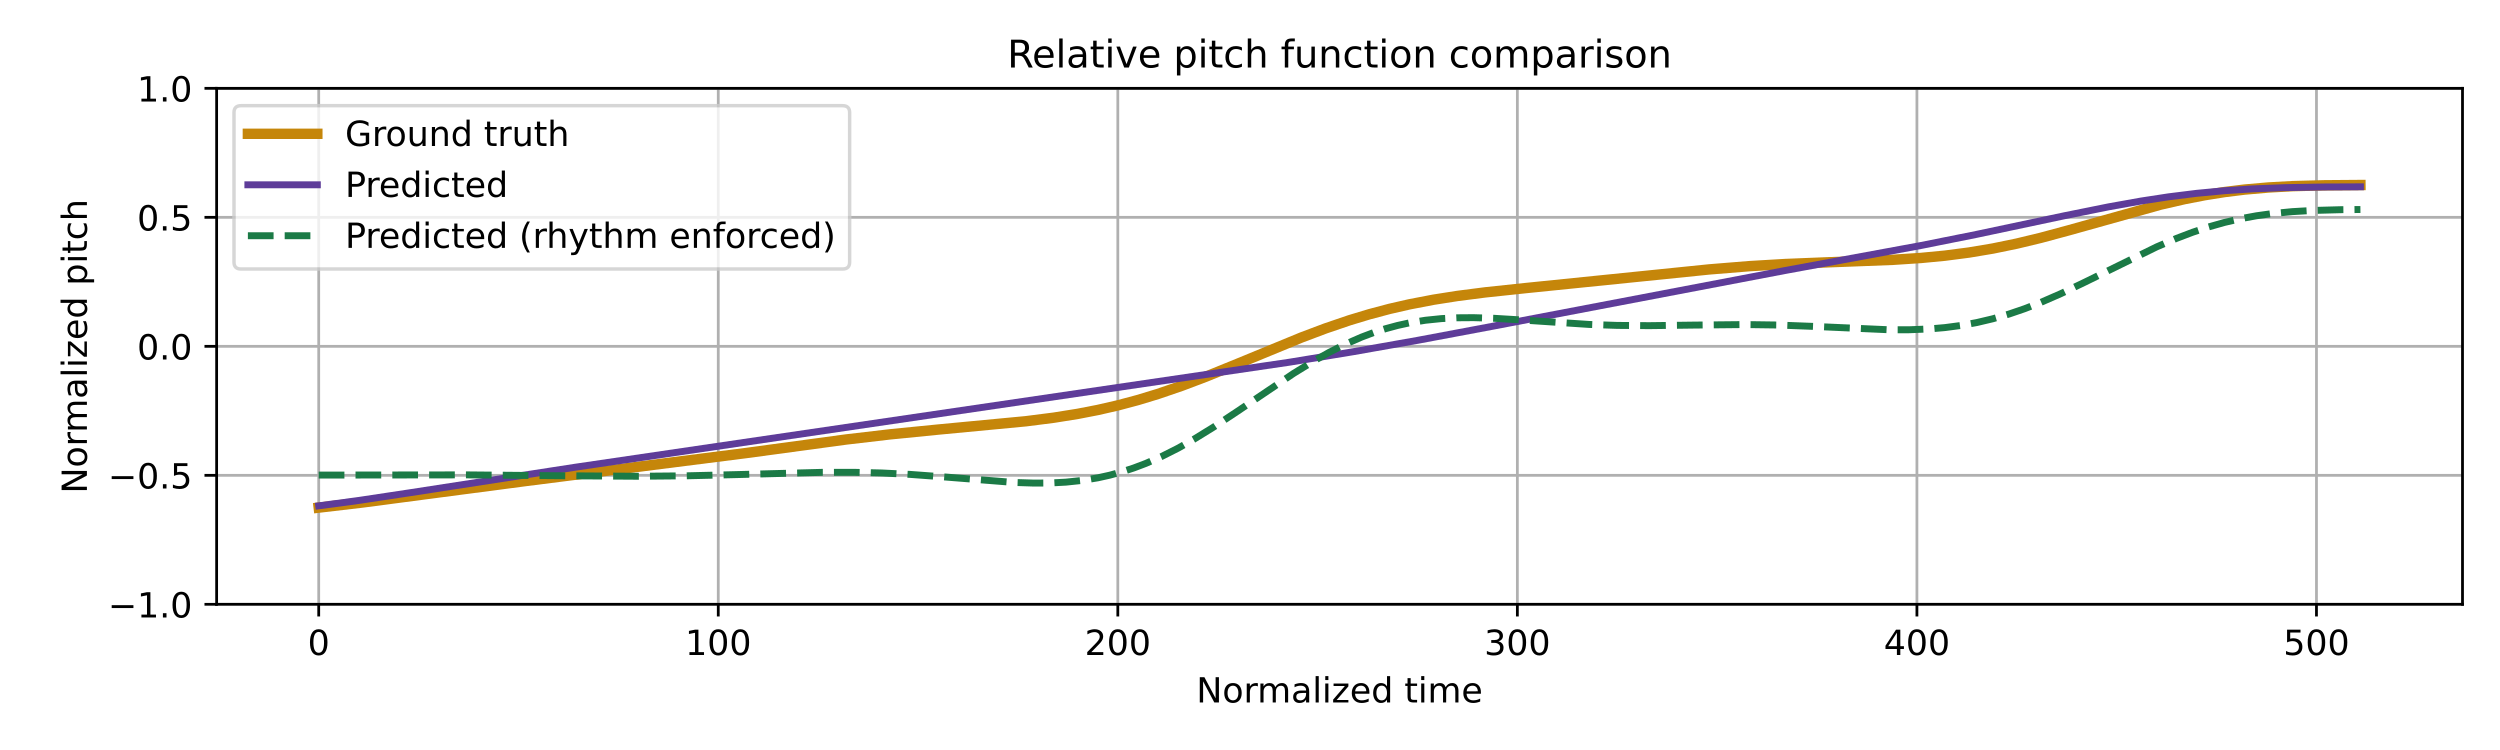
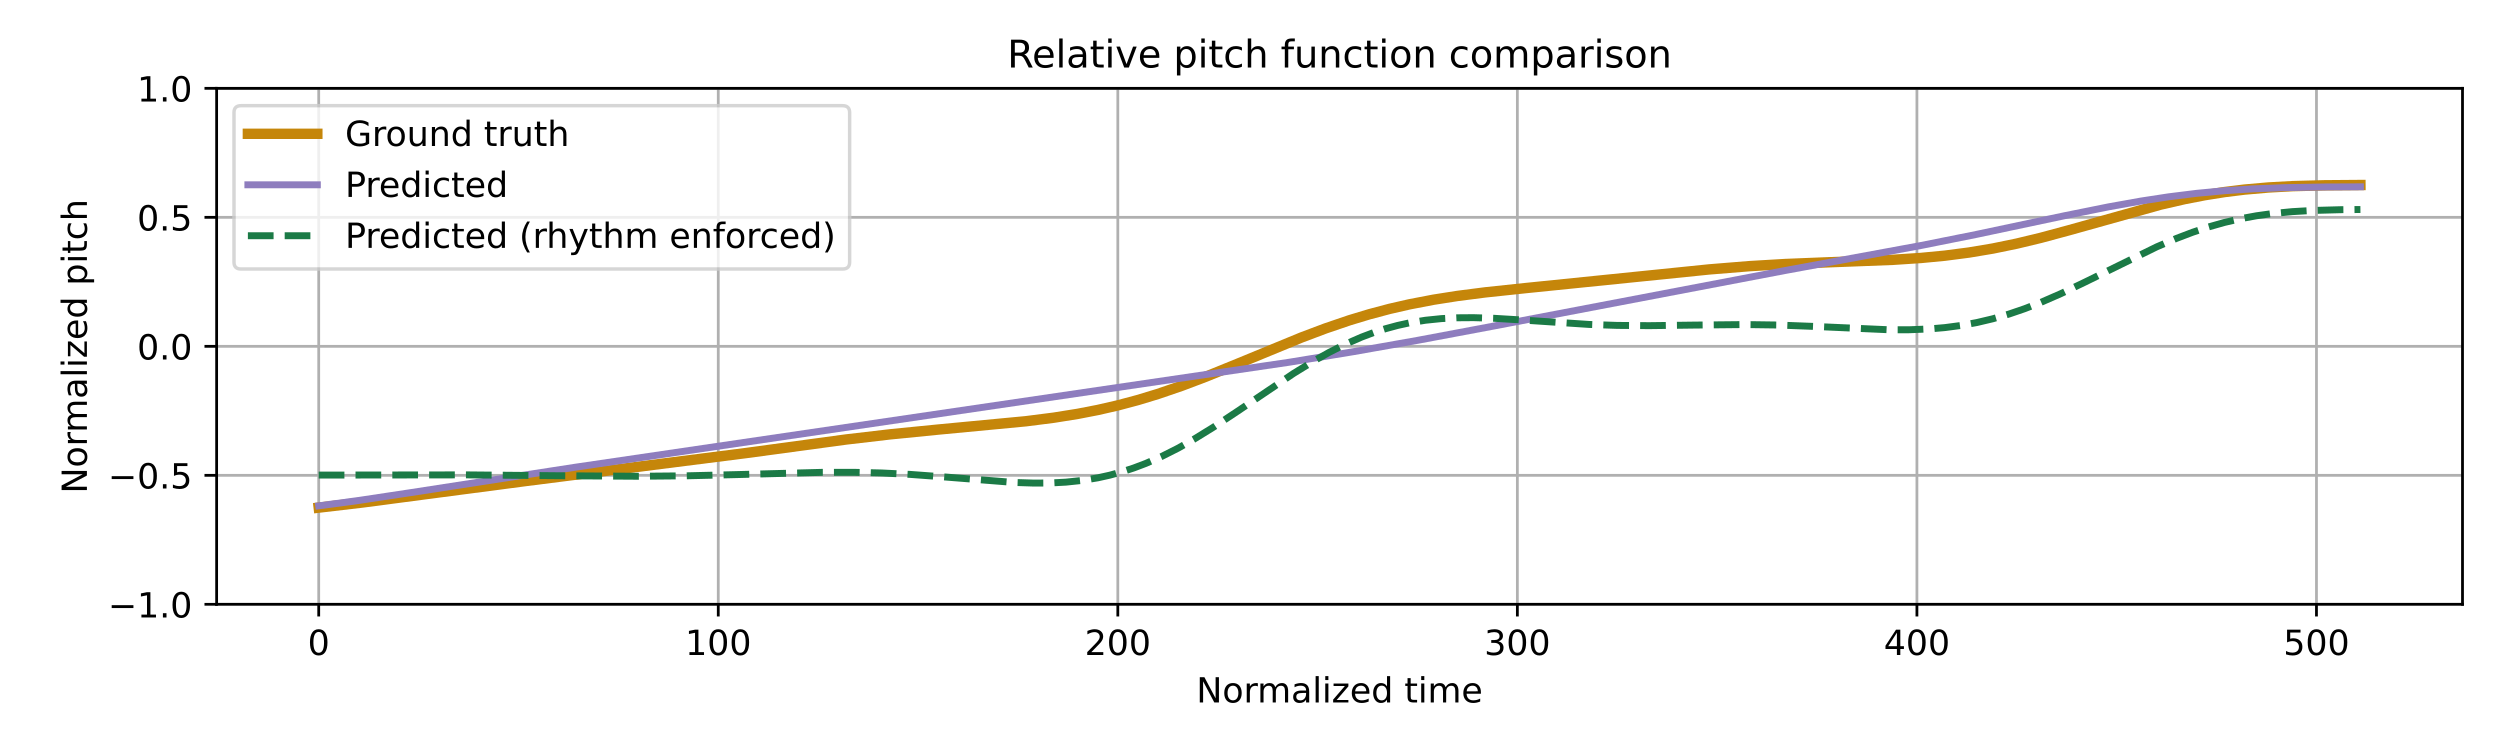
<svg xmlns="http://www.w3.org/2000/svg" xmlns:xlink="http://www.w3.org/1999/xlink" width="720pt" height="216pt" viewBox="0 0 720 216" version="1.1">
  <defs>
    <style type="text/css">*{stroke-linejoin: round; stroke-linecap: butt}</style>
  </defs>
  <g id="figure_1">
    <g id="patch_1">
      <path d="M 0 216  L 720 216  L 720 0  L 0 0  z " style="fill: #ffffff" />
    </g>
    <g id="axes_1">
      <g id="patch_2">
        <path d="M 62.39 174.04  L 709.2 174.04  L 709.2 25.44  L 62.39 25.44  z " style="fill: #ffffff" />
      </g>
      <g id="matplotlib.axis_1">
        <g id="xtick_1">
          <g id="line2d_1">
-             <path d="M 91.79 174.04  L 91.79 25.44  " clip-path="url(#p15e5a3253c)" style="fill: none; stroke: #b0b0b0; stroke-width: 0.8; stroke-linecap: square" />
+             <path d="M 91.79 174.04  L 91.79 25.44  " clip-path="url(#pf87c2f50b3)" style="fill: none; stroke: #b0b0b0; stroke-width: 0.8; stroke-linecap: square" />
          </g>
          <g id="line2d_2">
            <defs>
-               <path id="m421de456e6" d="M 0 0  L 0 3.5  " style="stroke: #000000; stroke-width: 0.8" />
-             </defs>
-             <g>
-               <use xlink:href="#m421de456e6" x="91.79" y="174.04" style="stroke: #000000; stroke-width: 0.8" />
+               <path id="m56c2475fa6" d="M 0 0  L 0 3.5  " style="stroke: #000000; stroke-width: 0.8" />
+             </defs>
+             <g>
+               <use xlink:href="#m56c2475fa6" x="91.79" y="174.04" style="stroke: #000000; stroke-width: 0.8" />
            </g>
          </g>
          <g id="text_1">
            <g transform="translate(88.60921 188.6384) scale(0.1 -0.1)">
              <defs>
                <path id="DejaVuSans-30" d="M 2034 4250  Q 1547 4250 1301 3770  Q 1056 3291 1056 2328  Q 1056 1369 1301 889  Q 1547 409 2034 409  Q 2525 409 2770 889  Q 3016 1369 3016 2328  Q 3016 3291 2770 3770  Q 2525 4250 2034 4250  z M 2034 4750  Q 2819 4750 3233 4129  Q 3647 3509 3647 2328  Q 3647 1150 3233 529  Q 2819 -91 2034 -91  Q 1250 -91 836 529  Q 422 1150 422 2328  Q 422 3509 836 4129  Q 1250 4750 2034 4750  z " transform="scale(0.015625)" />
              </defs>
              <use xlink:href="#DejaVuSans-30" />
            </g>
          </g>
        </g>
        <g id="xtick_2">
          <g id="line2d_3">
-             <path d="M 206.861 174.04  L 206.861 25.44  " clip-path="url(#p15e5a3253c)" style="fill: none; stroke: #b0b0b0; stroke-width: 0.8; stroke-linecap: square" />
+             <path d="M 206.861 174.04  L 206.861 25.44  " clip-path="url(#pf87c2f50b3)" style="fill: none; stroke: #b0b0b0; stroke-width: 0.8; stroke-linecap: square" />
          </g>
          <g id="line2d_4">
            <g>
-               <use xlink:href="#m421de456e6" x="206.861" y="174.04" style="stroke: #000000; stroke-width: 0.8" />
+               <use xlink:href="#m56c2475fa6" x="206.861" y="174.04" style="stroke: #000000; stroke-width: 0.8" />
            </g>
          </g>
          <g id="text_2">
            <g transform="translate(197.317 188.6384) scale(0.1 -0.1)">
              <defs>
                <path id="DejaVuSans-31" d="M 794 531  L 1825 531  L 1825 4091  L 703 3866  L 703 4441  L 1819 4666  L 2450 4666  L 2450 531  L 3481 531  L 3481 0  L 794 0  L 794 531  z " transform="scale(0.015625)" />
              </defs>
              <use xlink:href="#DejaVuSans-31" />
              <use xlink:href="#DejaVuSans-30" transform="translate(63.62305 0)" />
              <use xlink:href="#DejaVuSans-30" transform="translate(127.2461 0)" />
            </g>
          </g>
        </g>
        <g id="xtick_3">
          <g id="line2d_5">
-             <path d="M 321.931 174.04  L 321.931 25.44  " clip-path="url(#p15e5a3253c)" style="fill: none; stroke: #b0b0b0; stroke-width: 0.8; stroke-linecap: square" />
+             <path d="M 321.931 174.04  L 321.931 25.44  " clip-path="url(#pf87c2f50b3)" style="fill: none; stroke: #b0b0b0; stroke-width: 0.8; stroke-linecap: square" />
          </g>
          <g id="line2d_6">
            <g>
-               <use xlink:href="#m421de456e6" x="321.931" y="174.04" style="stroke: #000000; stroke-width: 0.8" />
+               <use xlink:href="#m56c2475fa6" x="321.931" y="174.04" style="stroke: #000000; stroke-width: 0.8" />
            </g>
          </g>
          <g id="text_3">
            <g transform="translate(312.3872 188.6384) scale(0.1 -0.1)">
              <defs>
                <path id="DejaVuSans-32" d="M 1228 531  L 3431 531  L 3431 0  L 469 0  L 469 531  Q 828 903 1448 1529  Q 2069 2156 2228 2338  Q 2531 2678 2651 2914  Q 2772 3150 2772 3378  Q 2772 3750 2511 3984  Q 2250 4219 1831 4219  Q 1534 4219 1204 4116  Q 875 4013 500 3803  L 500 4441  Q 881 4594 1212 4672  Q 1544 4750 1819 4750  Q 2544 4750 2975 4387  Q 3406 4025 3406 3419  Q 3406 3131 3298 2873  Q 3191 2616 2906 2266  Q 2828 2175 2409 1742  Q 1991 1309 1228 531  z " transform="scale(0.015625)" />
              </defs>
              <use xlink:href="#DejaVuSans-32" />
              <use xlink:href="#DejaVuSans-30" transform="translate(63.62305 0)" />
              <use xlink:href="#DejaVuSans-30" transform="translate(127.2461 0)" />
            </g>
          </g>
        </g>
        <g id="xtick_4">
          <g id="line2d_7">
-             <path d="M 437.001 174.04  L 437.001 25.44  " clip-path="url(#p15e5a3253c)" style="fill: none; stroke: #b0b0b0; stroke-width: 0.8; stroke-linecap: square" />
+             <path d="M 437.001 174.04  L 437.001 25.44  " clip-path="url(#pf87c2f50b3)" style="fill: none; stroke: #b0b0b0; stroke-width: 0.8; stroke-linecap: square" />
          </g>
          <g id="line2d_8">
            <g>
-               <use xlink:href="#m421de456e6" x="437.001" y="174.04" style="stroke: #000000; stroke-width: 0.8" />
+               <use xlink:href="#m56c2475fa6" x="437.001" y="174.04" style="stroke: #000000; stroke-width: 0.8" />
            </g>
          </g>
          <g id="text_4">
            <g transform="translate(427.4575 188.6384) scale(0.1 -0.1)">
              <defs>
                <path id="DejaVuSans-33" d="M 2597 2516  Q 3050 2419 3304 2112  Q 3559 1806 3559 1356  Q 3559 666 3084 287  Q 2609 -91 1734 -91  Q 1441 -91 1130 -33  Q 819 25 488 141  L 488 750  Q 750 597 1062 519  Q 1375 441 1716 441  Q 2309 441 2620 675  Q 2931 909 2931 1356  Q 2931 1769 2642 2001  Q 2353 2234 1838 2234  L 1294 2234  L 1294 2753  L 1863 2753  Q 2328 2753 2575 2939  Q 2822 3125 2822 3475  Q 2822 3834 2567 4026  Q 2313 4219 1838 4219  Q 1578 4219 1281 4162  Q 984 4106 628 3988  L 628 4550  Q 988 4650 1302 4700  Q 1616 4750 1894 4750  Q 2613 4750 3031 4423  Q 3450 4097 3450 3541  Q 3450 3153 3228 2886  Q 3006 2619 2597 2516  z " transform="scale(0.015625)" />
              </defs>
              <use xlink:href="#DejaVuSans-33" />
              <use xlink:href="#DejaVuSans-30" transform="translate(63.62305 0)" />
              <use xlink:href="#DejaVuSans-30" transform="translate(127.2461 0)" />
            </g>
          </g>
        </g>
        <g id="xtick_5">
          <g id="line2d_9">
-             <path d="M 552.072 174.04  L 552.072 25.44  " clip-path="url(#p15e5a3253c)" style="fill: none; stroke: #b0b0b0; stroke-width: 0.8; stroke-linecap: square" />
+             <path d="M 552.072 174.04  L 552.072 25.44  " clip-path="url(#pf87c2f50b3)" style="fill: none; stroke: #b0b0b0; stroke-width: 0.8; stroke-linecap: square" />
          </g>
          <g id="line2d_10">
            <g>
-               <use xlink:href="#m421de456e6" x="552.072" y="174.04" style="stroke: #000000; stroke-width: 0.8" />
+               <use xlink:href="#m56c2475fa6" x="552.072" y="174.04" style="stroke: #000000; stroke-width: 0.8" />
            </g>
          </g>
          <g id="text_5">
            <g transform="translate(542.5278 188.6384) scale(0.1 -0.1)">
              <defs>
                <path id="DejaVuSans-34" d="M 2419 4116  L 825 1625  L 2419 1625  L 2419 4116  z M 2253 4666  L 3047 4666  L 3047 1625  L 3713 1625  L 3713 1100  L 3047 1100  L 3047 0  L 2419 0  L 2419 1100  L 313 1100  L 313 1709  L 2253 4666  z " transform="scale(0.015625)" />
              </defs>
              <use xlink:href="#DejaVuSans-34" />
              <use xlink:href="#DejaVuSans-30" transform="translate(63.62305 0)" />
              <use xlink:href="#DejaVuSans-30" transform="translate(127.2461 0)" />
            </g>
          </g>
        </g>
        <g id="xtick_6">
          <g id="line2d_11">
-             <path d="M 667.142 174.04  L 667.142 25.44  " clip-path="url(#p15e5a3253c)" style="fill: none; stroke: #b0b0b0; stroke-width: 0.8; stroke-linecap: square" />
+             <path d="M 667.142 174.04  L 667.142 25.44  " clip-path="url(#pf87c2f50b3)" style="fill: none; stroke: #b0b0b0; stroke-width: 0.8; stroke-linecap: square" />
          </g>
          <g id="line2d_12">
            <g>
-               <use xlink:href="#m421de456e6" x="667.142" y="174.04" style="stroke: #000000; stroke-width: 0.8" />
+               <use xlink:href="#m56c2475fa6" x="667.142" y="174.04" style="stroke: #000000; stroke-width: 0.8" />
            </g>
          </g>
          <g id="text_6">
            <g transform="translate(657.5981 188.6384) scale(0.1 -0.1)">
              <defs>
                <path id="DejaVuSans-35" d="M 691 4666  L 3169 4666  L 3169 4134  L 1269 4134  L 1269 2991  Q 1406 3038 1543 3061  Q 1681 3084 1819 3084  Q 2600 3084 3056 2656  Q 3513 2228 3513 1497  Q 3513 744 3044 326  Q 2575 -91 1722 -91  Q 1428 -91 1123 -41  Q 819 9 494 109  L 494 744  Q 775 591 1075 516  Q 1375 441 1709 441  Q 2250 441 2565 725  Q 2881 1009 2881 1497  Q 2881 1984 2565 2268  Q 2250 2553 1709 2553  Q 1456 2553 1204 2497  Q 953 2441 691 2322  L 691 4666  z " transform="scale(0.015625)" />
              </defs>
              <use xlink:href="#DejaVuSans-35" />
              <use xlink:href="#DejaVuSans-30" transform="translate(63.62305 0)" />
              <use xlink:href="#DejaVuSans-30" transform="translate(127.2461 0)" />
            </g>
          </g>
        </g>
        <g id="text_7">
          <g transform="translate(344.5544 202.3166) scale(0.1 -0.1)">
            <defs>
              <path id="DejaVuSans-4e" d="M 628 4666  L 1478 4666  L 3547 763  L 3547 4666  L 4159 4666  L 4159 0  L 3309 0  L 1241 3903  L 1241 0  L 628 0  L 628 4666  z " transform="scale(0.015625)" />
              <path id="DejaVuSans-6f" d="M 1959 3097  Q 1497 3097 1228 2736  Q 959 2375 959 1747  Q 959 1119 1226 758  Q 1494 397 1959 397  Q 2419 397 2687 759  Q 2956 1122 2956 1747  Q 2956 2369 2687 2733  Q 2419 3097 1959 3097  z M 1959 3584  Q 2709 3584 3137 3096  Q 3566 2609 3566 1747  Q 3566 888 3137 398  Q 2709 -91 1959 -91  Q 1206 -91 779 398  Q 353 888 353 1747  Q 353 2609 779 3096  Q 1206 3584 1959 3584  z " transform="scale(0.015625)" />
              <path id="DejaVuSans-72" d="M 2631 2963  Q 2534 3019 2420 3045  Q 2306 3072 2169 3072  Q 1681 3072 1420 2755  Q 1159 2438 1159 1844  L 1159 0  L 581 0  L 581 3500  L 1159 3500  L 1159 2956  Q 1341 3275 1631 3429  Q 1922 3584 2338 3584  Q 2397 3584 2469 3576  Q 2541 3569 2628 3553  L 2631 2963  z " transform="scale(0.015625)" />
              <path id="DejaVuSans-6d" d="M 3328 2828  Q 3544 3216 3844 3400  Q 4144 3584 4550 3584  Q 5097 3584 5394 3201  Q 5691 2819 5691 2113  L 5691 0  L 5113 0  L 5113 2094  Q 5113 2597 4934 2840  Q 4756 3084 4391 3084  Q 3944 3084 3684 2787  Q 3425 2491 3425 1978  L 3425 0  L 2847 0  L 2847 2094  Q 2847 2600 2669 2842  Q 2491 3084 2119 3084  Q 1678 3084 1418 2786  Q 1159 2488 1159 1978  L 1159 0  L 581 0  L 581 3500  L 1159 3500  L 1159 2956  Q 1356 3278 1631 3431  Q 1906 3584 2284 3584  Q 2666 3584 2933 3390  Q 3200 3197 3328 2828  z " transform="scale(0.015625)" />
              <path id="DejaVuSans-61" d="M 2194 1759  Q 1497 1759 1228 1600  Q 959 1441 959 1056  Q 959 750 1161 570  Q 1363 391 1709 391  Q 2188 391 2477 730  Q 2766 1069 2766 1631  L 2766 1759  L 2194 1759  z M 3341 1997  L 3341 0  L 2766 0  L 2766 531  Q 2569 213 2275 61  Q 1981 -91 1556 -91  Q 1019 -91 701 211  Q 384 513 384 1019  Q 384 1609 779 1909  Q 1175 2209 1959 2209  L 2766 2209  L 2766 2266  Q 2766 2663 2505 2880  Q 2244 3097 1772 3097  Q 1472 3097 1187 3025  Q 903 2953 641 2809  L 641 3341  Q 956 3463 1253 3523  Q 1550 3584 1831 3584  Q 2591 3584 2966 3190  Q 3341 2797 3341 1997  z " transform="scale(0.015625)" />
              <path id="DejaVuSans-6c" d="M 603 4863  L 1178 4863  L 1178 0  L 603 0  L 603 4863  z " transform="scale(0.015625)" />
              <path id="DejaVuSans-69" d="M 603 3500  L 1178 3500  L 1178 0  L 603 0  L 603 3500  z M 603 4863  L 1178 4863  L 1178 4134  L 603 4134  L 603 4863  z " transform="scale(0.015625)" />
              <path id="DejaVuSans-7a" d="M 353 3500  L 3084 3500  L 3084 2975  L 922 459  L 3084 459  L 3084 0  L 275 0  L 275 525  L 2438 3041  L 353 3041  L 353 3500  z " transform="scale(0.015625)" />
              <path id="DejaVuSans-65" d="M 3597 1894  L 3597 1613  L 953 1613  Q 991 1019 1311 708  Q 1631 397 2203 397  Q 2534 397 2845 478  Q 3156 559 3463 722  L 3463 178  Q 3153 47 2828 -22  Q 2503 -91 2169 -91  Q 1331 -91 842 396  Q 353 884 353 1716  Q 353 2575 817 3079  Q 1281 3584 2069 3584  Q 2775 3584 3186 3129  Q 3597 2675 3597 1894  z M 3022 2063  Q 3016 2534 2758 2815  Q 2500 3097 2075 3097  Q 1594 3097 1305 2825  Q 1016 2553 972 2059  L 3022 2063  z " transform="scale(0.015625)" />
              <path id="DejaVuSans-64" d="M 2906 2969  L 2906 4863  L 3481 4863  L 3481 0  L 2906 0  L 2906 525  Q 2725 213 2448 61  Q 2172 -91 1784 -91  Q 1150 -91 751 415  Q 353 922 353 1747  Q 353 2572 751 3078  Q 1150 3584 1784 3584  Q 2172 3584 2448 3432  Q 2725 3281 2906 2969  z M 947 1747  Q 947 1113 1208 752  Q 1469 391 1925 391  Q 2381 391 2643 752  Q 2906 1113 2906 1747  Q 2906 2381 2643 2742  Q 2381 3103 1925 3103  Q 1469 3103 1208 2742  Q 947 2381 947 1747  z " transform="scale(0.015625)" />
              <path id="DejaVuSans-20" transform="scale(0.015625)" />
              <path id="DejaVuSans-74" d="M 1172 4494  L 1172 3500  L 2356 3500  L 2356 3053  L 1172 3053  L 1172 1153  Q 1172 725 1289 603  Q 1406 481 1766 481  L 2356 481  L 2356 0  L 1766 0  Q 1100 0 847 248  Q 594 497 594 1153  L 594 3053  L 172 3053  L 172 3500  L 594 3500  L 594 4494  L 1172 4494  z " transform="scale(0.015625)" />
            </defs>
            <use xlink:href="#DejaVuSans-4e" />
            <use xlink:href="#DejaVuSans-6f" transform="translate(74.80469 0)" />
            <use xlink:href="#DejaVuSans-72" transform="translate(135.9863 0)" />
            <use xlink:href="#DejaVuSans-6d" transform="translate(175.3496 0)" />
            <use xlink:href="#DejaVuSans-61" transform="translate(272.7617 0)" />
            <use xlink:href="#DejaVuSans-6c" transform="translate(334.041 0)" />
            <use xlink:href="#DejaVuSans-69" transform="translate(361.8242 0)" />
            <use xlink:href="#DejaVuSans-7a" transform="translate(389.6074 0)" />
            <use xlink:href="#DejaVuSans-65" transform="translate(442.0977 0)" />
            <use xlink:href="#DejaVuSans-64" transform="translate(503.6211 0)" />
            <use xlink:href="#DejaVuSans-20" transform="translate(567.0977 0)" />
            <use xlink:href="#DejaVuSans-74" transform="translate(598.8848 0)" />
            <use xlink:href="#DejaVuSans-69" transform="translate(638.0938 0)" />
            <use xlink:href="#DejaVuSans-6d" transform="translate(665.877 0)" />
            <use xlink:href="#DejaVuSans-65" transform="translate(763.2891 0)" />
          </g>
        </g>
      </g>
      <g id="matplotlib.axis_2">
        <g id="ytick_1">
          <g id="line2d_13">
-             <path d="M 62.39 174.04  L 709.2 174.04  " clip-path="url(#p15e5a3253c)" style="fill: none; stroke: #b0b0b0; stroke-width: 0.8; stroke-linecap: square" />
+             <path d="M 62.39 174.04  L 709.2 174.04  " clip-path="url(#pf87c2f50b3)" style="fill: none; stroke: #b0b0b0; stroke-width: 0.8; stroke-linecap: square" />
          </g>
          <g id="line2d_14">
            <defs>
-               <path id="m5b244fdae6" d="M 0 0  L -3.5 0  " style="stroke: #000000; stroke-width: 0.8" />
-             </defs>
-             <g>
-               <use xlink:href="#m5b244fdae6" x="62.39" y="174.04" style="stroke: #000000; stroke-width: 0.8" />
+               <path id="m52c72067fc" d="M 0 0  L -3.5 0  " style="stroke: #000000; stroke-width: 0.8" />
+             </defs>
+             <g>
+               <use xlink:href="#m52c72067fc" x="62.39" y="174.04" style="stroke: #000000; stroke-width: 0.8" />
            </g>
          </g>
          <g id="text_8">
            <g transform="translate(31.10719 177.8392) scale(0.1 -0.1)">
              <defs>
                <path id="DejaVuSans-2212" d="M 678 2272  L 4684 2272  L 4684 1741  L 678 1741  L 678 2272  z " transform="scale(0.015625)" />
                <path id="DejaVuSans-2e" d="M 684 794  L 1344 794  L 1344 0  L 684 0  L 684 794  z " transform="scale(0.015625)" />
              </defs>
              <use xlink:href="#DejaVuSans-2212" />
              <use xlink:href="#DejaVuSans-31" transform="translate(83.78906 0)" />
              <use xlink:href="#DejaVuSans-2e" transform="translate(147.4121 0)" />
              <use xlink:href="#DejaVuSans-30" transform="translate(179.1992 0)" />
            </g>
          </g>
        </g>
        <g id="ytick_2">
          <g id="line2d_15">
-             <path d="M 62.39 136.89  L 709.2 136.89  " clip-path="url(#p15e5a3253c)" style="fill: none; stroke: #b0b0b0; stroke-width: 0.8; stroke-linecap: square" />
+             <path d="M 62.39 136.89  L 709.2 136.89  " clip-path="url(#pf87c2f50b3)" style="fill: none; stroke: #b0b0b0; stroke-width: 0.8; stroke-linecap: square" />
          </g>
          <g id="line2d_16">
            <g>
-               <use xlink:href="#m5b244fdae6" x="62.39" y="136.89" style="stroke: #000000; stroke-width: 0.8" />
+               <use xlink:href="#m52c72067fc" x="62.39" y="136.89" style="stroke: #000000; stroke-width: 0.8" />
            </g>
          </g>
          <g id="text_9">
            <g transform="translate(31.10719 140.6892) scale(0.1 -0.1)">
              <use xlink:href="#DejaVuSans-2212" />
              <use xlink:href="#DejaVuSans-30" transform="translate(83.78906 0)" />
              <use xlink:href="#DejaVuSans-2e" transform="translate(147.4121 0)" />
              <use xlink:href="#DejaVuSans-35" transform="translate(179.1992 0)" />
            </g>
          </g>
        </g>
        <g id="ytick_3">
          <g id="line2d_17">
-             <path d="M 62.39 99.74  L 709.2 99.74  " clip-path="url(#p15e5a3253c)" style="fill: none; stroke: #b0b0b0; stroke-width: 0.8; stroke-linecap: square" />
+             <path d="M 62.39 99.74  L 709.2 99.74  " clip-path="url(#pf87c2f50b3)" style="fill: none; stroke: #b0b0b0; stroke-width: 0.8; stroke-linecap: square" />
          </g>
          <g id="line2d_18">
            <g>
-               <use xlink:href="#m5b244fdae6" x="62.39" y="99.74" style="stroke: #000000; stroke-width: 0.8" />
+               <use xlink:href="#m52c72067fc" x="62.39" y="99.74" style="stroke: #000000; stroke-width: 0.8" />
            </g>
          </g>
          <g id="text_10">
            <g transform="translate(39.48687 103.5392) scale(0.1 -0.1)">
              <use xlink:href="#DejaVuSans-30" />
              <use xlink:href="#DejaVuSans-2e" transform="translate(63.62305 0)" />
              <use xlink:href="#DejaVuSans-30" transform="translate(95.41016 0)" />
            </g>
          </g>
        </g>
        <g id="ytick_4">
          <g id="line2d_19">
-             <path d="M 62.39 62.59  L 709.2 62.59  " clip-path="url(#p15e5a3253c)" style="fill: none; stroke: #b0b0b0; stroke-width: 0.8; stroke-linecap: square" />
+             <path d="M 62.39 62.59  L 709.2 62.59  " clip-path="url(#pf87c2f50b3)" style="fill: none; stroke: #b0b0b0; stroke-width: 0.8; stroke-linecap: square" />
          </g>
          <g id="line2d_20">
            <g>
-               <use xlink:href="#m5b244fdae6" x="62.39" y="62.59" style="stroke: #000000; stroke-width: 0.8" />
+               <use xlink:href="#m52c72067fc" x="62.39" y="62.59" style="stroke: #000000; stroke-width: 0.8" />
            </g>
          </g>
          <g id="text_11">
            <g transform="translate(39.48687 66.38922) scale(0.1 -0.1)">
              <use xlink:href="#DejaVuSans-30" />
              <use xlink:href="#DejaVuSans-2e" transform="translate(63.62305 0)" />
              <use xlink:href="#DejaVuSans-35" transform="translate(95.41016 0)" />
            </g>
          </g>
        </g>
        <g id="ytick_5">
          <g id="line2d_21">
-             <path d="M 62.39 25.44  L 709.2 25.44  " clip-path="url(#p15e5a3253c)" style="fill: none; stroke: #b0b0b0; stroke-width: 0.8; stroke-linecap: square" />
+             <path d="M 62.39 25.44  L 709.2 25.44  " clip-path="url(#pf87c2f50b3)" style="fill: none; stroke: #b0b0b0; stroke-width: 0.8; stroke-linecap: square" />
          </g>
          <g id="line2d_22">
            <g>
-               <use xlink:href="#m5b244fdae6" x="62.39" y="25.44" style="stroke: #000000; stroke-width: 0.8" />
+               <use xlink:href="#m52c72067fc" x="62.39" y="25.44" style="stroke: #000000; stroke-width: 0.8" />
            </g>
          </g>
          <g id="text_12">
            <g transform="translate(39.48687 29.23922) scale(0.1 -0.1)">
              <use xlink:href="#DejaVuSans-31" />
              <use xlink:href="#DejaVuSans-2e" transform="translate(63.62305 0)" />
              <use xlink:href="#DejaVuSans-30" transform="translate(95.41016 0)" />
            </g>
          </g>
        </g>
        <g id="text_13">
          <g transform="translate(25.0275 142.1259) rotate(-90) scale(0.1 -0.1)">
            <defs>
              <path id="DejaVuSans-70" d="M 1159 525  L 1159 -1331  L 581 -1331  L 581 3500  L 1159 3500  L 1159 2969  Q 1341 3281 1617 3432  Q 1894 3584 2278 3584  Q 2916 3584 3314 3078  Q 3713 2572 3713 1747  Q 3713 922 3314 415  Q 2916 -91 2278 -91  Q 1894 -91 1617 61  Q 1341 213 1159 525  z M 3116 1747  Q 3116 2381 2855 2742  Q 2594 3103 2138 3103  Q 1681 3103 1420 2742  Q 1159 2381 1159 1747  Q 1159 1113 1420 752  Q 1681 391 2138 391  Q 2594 391 2855 752  Q 3116 1113 3116 1747  z " transform="scale(0.015625)" />
              <path id="DejaVuSans-63" d="M 3122 3366  L 3122 2828  Q 2878 2963 2633 3030  Q 2388 3097 2138 3097  Q 1578 3097 1268 2742  Q 959 2388 959 1747  Q 959 1106 1268 751  Q 1578 397 2138 397  Q 2388 397 2633 464  Q 2878 531 3122 666  L 3122 134  Q 2881 22 2623 -34  Q 2366 -91 2075 -91  Q 1284 -91 818 406  Q 353 903 353 1747  Q 353 2603 823 3093  Q 1294 3584 2113 3584  Q 2378 3584 2631 3529  Q 2884 3475 3122 3366  z " transform="scale(0.015625)" />
              <path id="DejaVuSans-68" d="M 3513 2113  L 3513 0  L 2938 0  L 2938 2094  Q 2938 2591 2744 2837  Q 2550 3084 2163 3084  Q 1697 3084 1428 2787  Q 1159 2491 1159 1978  L 1159 0  L 581 0  L 581 4863  L 1159 4863  L 1159 2956  Q 1366 3272 1645 3428  Q 1925 3584 2291 3584  Q 2894 3584 3203 3211  Q 3513 2838 3513 2113  z " transform="scale(0.015625)" />
            </defs>
            <use xlink:href="#DejaVuSans-4e" />
            <use xlink:href="#DejaVuSans-6f" transform="translate(74.80469 0)" />
            <use xlink:href="#DejaVuSans-72" transform="translate(135.9863 0)" />
            <use xlink:href="#DejaVuSans-6d" transform="translate(175.3496 0)" />
            <use xlink:href="#DejaVuSans-61" transform="translate(272.7617 0)" />
            <use xlink:href="#DejaVuSans-6c" transform="translate(334.041 0)" />
            <use xlink:href="#DejaVuSans-69" transform="translate(361.8242 0)" />
            <use xlink:href="#DejaVuSans-7a" transform="translate(389.6074 0)" />
            <use xlink:href="#DejaVuSans-65" transform="translate(442.0977 0)" />
            <use xlink:href="#DejaVuSans-64" transform="translate(503.6211 0)" />
            <use xlink:href="#DejaVuSans-20" transform="translate(567.0977 0)" />
            <use xlink:href="#DejaVuSans-70" transform="translate(598.8848 0)" />
            <use xlink:href="#DejaVuSans-69" transform="translate(662.3613 0)" />
            <use xlink:href="#DejaVuSans-74" transform="translate(690.1445 0)" />
            <use xlink:href="#DejaVuSans-63" transform="translate(729.3535 0)" />
            <use xlink:href="#DejaVuSans-68" transform="translate(784.334 0)" />
          </g>
        </g>
      </g>
      <g id="line2d_23">
-         <path d="M 91.79 146.196  L 104.448 144.711  L 122.859 142.283  L 151.627 138.502  L 214.916 130.471  L 243.683 126.572  L 256.341 125.092  L 270.149 123.721  L 295.465 121.319  L 303.52 120.291  L 310.424 119.186  L 316.177 118.07  L 321.931 116.751  L 327.685 115.219  L 333.438 113.471  L 340.342 111.109  L 347.246 108.501  L 356.452 104.76  L 374.863 97.179  L 381.768 94.58  L 388.672 92.228  L 394.425 90.489  L 400.179 88.962  L 405.932 87.644  L 412.837 86.319  L 419.741 85.234  L 427.796 84.199  L 439.303 82.979  L 473.824 79.469  L 492.235 77.595  L 503.742 76.66  L 514.098 76.044  L 526.756 75.534  L 545.167 74.824  L 553.222 74.294  L 560.126 73.633  L 567.031 72.737  L 573.935 71.58  L 580.839 70.159  L 587.743 68.499  L 595.798 66.327  L 622.264 58.926  L 629.169 57.342  L 634.922 56.226  L 640.676 55.311  L 646.429 54.599  L 653.333 53.993  L 660.238 53.614  L 669.443 53.367  L 679.8 53.284  L 679.8 53.284  " clip-path="url(#p15e5a3253c)" style="fill: none; stroke: #c5860a; stroke-width: 3; stroke-linecap: square" />
+         <path d="M 91.79 146.196  L 104.448 144.711  L 122.859 142.283  L 151.627 138.502  L 214.916 130.471  L 243.683 126.572  L 256.341 125.092  L 270.149 123.721  L 295.465 121.319  L 303.52 120.291  L 310.424 119.186  L 316.177 118.07  L 321.931 116.751  L 327.685 115.219  L 333.438 113.471  L 340.342 111.109  L 347.246 108.501  L 356.452 104.76  L 374.863 97.179  L 381.768 94.58  L 388.672 92.228  L 394.425 90.489  L 400.179 88.962  L 405.932 87.644  L 412.837 86.319  L 419.741 85.234  L 427.796 84.199  L 439.303 82.979  L 473.824 79.469  L 492.235 77.595  L 503.742 76.66  L 514.098 76.044  L 526.756 75.534  L 545.167 74.824  L 553.222 74.294  L 560.126 73.633  L 567.031 72.737  L 573.935 71.58  L 580.839 70.159  L 587.743 68.499  L 595.798 66.327  L 622.264 58.926  L 629.169 57.342  L 634.922 56.226  L 640.676 55.311  L 646.429 54.599  L 653.333 53.993  L 660.238 53.614  L 669.443 53.367  L 679.8 53.284  L 679.8 53.284  " clip-path="url(#pf87c2f50b3)" style="fill: none; stroke: #c5860a; stroke-width: 3; stroke-linecap: square" />
      </g>
      <g id="line2d_24">
-         <path d="M 91.79 145.677  L 103.297 144.136  L 118.257 141.881  L 165.435 134.596  L 371.411 104.307  L 389.822 101.28  L 408.234 98.024  L 430.097 93.92  L 514.098 77.909  L 553.222 70.707  L 569.332 67.481  L 594.648 62.116  L 607.305 59.565  L 616.511 57.916  L 624.566 56.683  L 632.621 55.681  L 640.676 54.922  L 648.731 54.397  L 657.936 54.04  L 669.443 53.848  L 679.8 53.803  L 679.8 53.803  " clip-path="url(#p15e5a3253c)" style="fill: none; stroke: #5e3c99; stroke-width: 2; stroke-linecap: square" />
+         <path d="M 91.79 145.677  L 103.297 144.136  L 118.257 141.881  L 165.435 134.596  L 371.411 104.307  L 389.822 101.28  L 408.234 98.024  L 430.097 93.92  L 514.098 77.909  L 553.222 70.707  L 569.332 67.481  L 594.648 62.116  L 607.305 59.565  L 616.511 57.916  L 624.566 56.683  L 632.621 55.681  L 640.676 54.922  L 648.731 54.397  L 657.936 54.04  L 669.443 53.848  L 679.8 53.803  L 679.8 53.803  " clip-path="url(#pf87c2f50b3)" style="fill: none; stroke: #8e7dbe; stroke-width: 2; stroke-linecap: square" />
      </g>
      <g id="line2d_25">
-         <path d="M 91.79 136.825  L 134.366 136.764  L 160.833 137.011  L 183.847 137.163  L 197.655 137.036  L 212.614 136.672  L 236.779 136.036  L 245.985 136.028  L 254.04 136.222  L 262.094 136.624  L 271.3 137.305  L 292.013 138.943  L 297.766 139.13  L 302.369 139.098  L 306.972 138.858  L 311.575 138.374  L 316.177 137.614  L 319.63 136.846  L 323.082 135.901  L 326.534 134.774  L 329.986 133.466  L 334.589 131.444  L 339.192 129.123  L 343.794 126.534  L 349.548 122.985  L 356.452 118.408  L 372.562 107.539  L 378.315 103.996  L 382.918 101.413  L 387.521 99.1  L 392.124 97.088  L 395.576 95.788  L 399.028 94.671  L 402.48 93.737  L 405.932 92.979  L 410.535 92.231  L 415.138 91.757  L 419.741 91.523  L 424.344 91.487  L 430.097 91.658  L 438.152 92.147  L 457.714 93.443  L 465.769 93.717  L 474.974 93.791  L 487.632 93.627  L 502.591 93.473  L 511.797 93.601  L 522.153 93.995  L 544.017 94.971  L 549.77 94.973  L 555.524 94.742  L 560.126 94.348  L 564.729 93.738  L 569.332 92.894  L 573.935 91.805  L 578.538 90.467  L 583.141 88.891  L 587.743 87.094  L 593.497 84.583  L 600.401 81.281  L 621.114 71.105  L 626.867 68.643  L 631.47 66.89  L 636.073 65.357  L 640.676 64.055  L 645.278 62.986  L 649.881 62.141  L 654.484 61.501  L 660.238 60.948  L 665.991 60.615  L 674.046 60.395  L 679.8 60.341  L 679.8 60.341  " clip-path="url(#p15e5a3253c)" style="fill: none; stroke-dasharray: 7.4,3.2; stroke-dashoffset: 0; stroke: #1b7a46; stroke-width: 2" />
+         <path d="M 91.79 136.825  L 134.366 136.764  L 160.833 137.011  L 183.847 137.163  L 197.655 137.036  L 212.614 136.672  L 236.779 136.036  L 245.985 136.028  L 254.04 136.222  L 262.094 136.624  L 271.3 137.305  L 292.013 138.943  L 297.766 139.13  L 302.369 139.098  L 306.972 138.858  L 311.575 138.374  L 316.177 137.614  L 319.63 136.846  L 323.082 135.901  L 326.534 134.774  L 329.986 133.466  L 334.589 131.444  L 339.192 129.123  L 343.794 126.534  L 349.548 122.985  L 356.452 118.408  L 372.562 107.539  L 378.315 103.996  L 382.918 101.413  L 387.521 99.1  L 392.124 97.088  L 395.576 95.788  L 399.028 94.671  L 402.48 93.737  L 405.932 92.979  L 410.535 92.231  L 415.138 91.757  L 419.741 91.523  L 424.344 91.487  L 430.097 91.658  L 438.152 92.147  L 457.714 93.443  L 465.769 93.717  L 474.974 93.791  L 487.632 93.627  L 502.591 93.473  L 511.797 93.601  L 522.153 93.995  L 544.017 94.971  L 549.77 94.973  L 555.524 94.742  L 560.126 94.348  L 564.729 93.738  L 569.332 92.894  L 573.935 91.805  L 578.538 90.467  L 583.141 88.891  L 587.743 87.094  L 593.497 84.583  L 600.401 81.281  L 621.114 71.105  L 626.867 68.643  L 631.47 66.89  L 636.073 65.357  L 640.676 64.055  L 645.278 62.986  L 649.881 62.141  L 654.484 61.501  L 660.238 60.948  L 665.991 60.615  L 674.046 60.395  L 679.8 60.341  L 679.8 60.341  " clip-path="url(#pf87c2f50b3)" style="fill: none; stroke-dasharray: 7.4,3.2; stroke-dashoffset: 0; stroke: #1b7a46; stroke-width: 2" />
      </g>
      <g id="patch_3">
        <path d="M 62.39 174.04  L 62.39 25.44  " style="fill: none; stroke: #000000; stroke-width: 0.8; stroke-linejoin: miter; stroke-linecap: square" />
      </g>
      <g id="patch_4">
        <path d="M 709.2 174.04  L 709.2 25.44  " style="fill: none; stroke: #000000; stroke-width: 0.8; stroke-linejoin: miter; stroke-linecap: square" />
      </g>
      <g id="patch_5">
        <path d="M 62.39 174.04  L 709.2 174.04  " style="fill: none; stroke: #000000; stroke-width: 0.8; stroke-linejoin: miter; stroke-linecap: square" />
      </g>
      <g id="patch_6">
        <path d="M 62.39 25.44  L 709.2 25.44  " style="fill: none; stroke: #000000; stroke-width: 0.8; stroke-linejoin: miter; stroke-linecap: square" />
      </g>
      <g id="text_14">
        <g transform="translate(290.1045 19.44) scale(0.11 -0.11)">
          <defs>
            <path id="DejaVuSans-52" d="M 2841 2188  Q 3044 2119 3236 1894  Q 3428 1669 3622 1275  L 4263 0  L 3584 0  L 2988 1197  Q 2756 1666 2539 1819  Q 2322 1972 1947 1972  L 1259 1972  L 1259 0  L 628 0  L 628 4666  L 2053 4666  Q 2853 4666 3247 4331  Q 3641 3997 3641 3322  Q 3641 2881 3436 2590  Q 3231 2300 2841 2188  z M 1259 4147  L 1259 2491  L 2053 2491  Q 2509 2491 2742 2702  Q 2975 2913 2975 3322  Q 2975 3731 2742 3939  Q 2509 4147 2053 4147  L 1259 4147  z " transform="scale(0.015625)" />
            <path id="DejaVuSans-76" d="M 191 3500  L 800 3500  L 1894 563  L 2988 3500  L 3597 3500  L 2284 0  L 1503 0  L 191 3500  z " transform="scale(0.015625)" />
            <path id="DejaVuSans-66" d="M 2375 4863  L 2375 4384  L 1825 4384  Q 1516 4384 1395 4259  Q 1275 4134 1275 3809  L 1275 3500  L 2222 3500  L 2222 3053  L 1275 3053  L 1275 0  L 697 0  L 697 3053  L 147 3053  L 147 3500  L 697 3500  L 697 3744  Q 697 4328 969 4595  Q 1241 4863 1831 4863  L 2375 4863  z " transform="scale(0.015625)" />
            <path id="DejaVuSans-75" d="M 544 1381  L 544 3500  L 1119 3500  L 1119 1403  Q 1119 906 1312 657  Q 1506 409 1894 409  Q 2359 409 2629 706  Q 2900 1003 2900 1516  L 2900 3500  L 3475 3500  L 3475 0  L 2900 0  L 2900 538  Q 2691 219 2414 64  Q 2138 -91 1772 -91  Q 1169 -91 856 284  Q 544 659 544 1381  z M 1991 3584  L 1991 3584  z " transform="scale(0.015625)" />
            <path id="DejaVuSans-6e" d="M 3513 2113  L 3513 0  L 2938 0  L 2938 2094  Q 2938 2591 2744 2837  Q 2550 3084 2163 3084  Q 1697 3084 1428 2787  Q 1159 2491 1159 1978  L 1159 0  L 581 0  L 581 3500  L 1159 3500  L 1159 2956  Q 1366 3272 1645 3428  Q 1925 3584 2291 3584  Q 2894 3584 3203 3211  Q 3513 2838 3513 2113  z " transform="scale(0.015625)" />
            <path id="DejaVuSans-73" d="M 2834 3397  L 2834 2853  Q 2591 2978 2328 3040  Q 2066 3103 1784 3103  Q 1356 3103 1142 2972  Q 928 2841 928 2578  Q 928 2378 1081 2264  Q 1234 2150 1697 2047  L 1894 2003  Q 2506 1872 2764 1633  Q 3022 1394 3022 966  Q 3022 478 2636 193  Q 2250 -91 1575 -91  Q 1294 -91 989 -36  Q 684 19 347 128  L 347 722  Q 666 556 975 473  Q 1284 391 1588 391  Q 1994 391 2212 530  Q 2431 669 2431 922  Q 2431 1156 2273 1281  Q 2116 1406 1581 1522  L 1381 1569  Q 847 1681 609 1914  Q 372 2147 372 2553  Q 372 3047 722 3315  Q 1072 3584 1716 3584  Q 2034 3584 2315 3537  Q 2597 3491 2834 3397  z " transform="scale(0.015625)" />
          </defs>
          <use xlink:href="#DejaVuSans-52" />
          <use xlink:href="#DejaVuSans-65" transform="translate(64.98242 0)" />
          <use xlink:href="#DejaVuSans-6c" transform="translate(126.5059 0)" />
          <use xlink:href="#DejaVuSans-61" transform="translate(154.2891 0)" />
          <use xlink:href="#DejaVuSans-74" transform="translate(215.5684 0)" />
          <use xlink:href="#DejaVuSans-69" transform="translate(254.7773 0)" />
          <use xlink:href="#DejaVuSans-76" transform="translate(282.5605 0)" />
          <use xlink:href="#DejaVuSans-65" transform="translate(341.7402 0)" />
          <use xlink:href="#DejaVuSans-20" transform="translate(403.2637 0)" />
          <use xlink:href="#DejaVuSans-70" transform="translate(435.0508 0)" />
          <use xlink:href="#DejaVuSans-69" transform="translate(498.5273 0)" />
          <use xlink:href="#DejaVuSans-74" transform="translate(526.3105 0)" />
          <use xlink:href="#DejaVuSans-63" transform="translate(565.5195 0)" />
          <use xlink:href="#DejaVuSans-68" transform="translate(620.5 0)" />
          <use xlink:href="#DejaVuSans-20" transform="translate(683.8789 0)" />
          <use xlink:href="#DejaVuSans-66" transform="translate(715.666 0)" />
          <use xlink:href="#DejaVuSans-75" transform="translate(750.8711 0)" />
          <use xlink:href="#DejaVuSans-6e" transform="translate(814.25 0)" />
          <use xlink:href="#DejaVuSans-63" transform="translate(877.6289 0)" />
          <use xlink:href="#DejaVuSans-74" transform="translate(932.6094 0)" />
          <use xlink:href="#DejaVuSans-69" transform="translate(971.8184 0)" />
          <use xlink:href="#DejaVuSans-6f" transform="translate(999.6016 0)" />
          <use xlink:href="#DejaVuSans-6e" transform="translate(1060.783 0)" />
          <use xlink:href="#DejaVuSans-20" transform="translate(1124.162 0)" />
          <use xlink:href="#DejaVuSans-63" transform="translate(1155.949 0)" />
          <use xlink:href="#DejaVuSans-6f" transform="translate(1210.93 0)" />
          <use xlink:href="#DejaVuSans-6d" transform="translate(1272.111 0)" />
          <use xlink:href="#DejaVuSans-70" transform="translate(1369.523 0)" />
          <use xlink:href="#DejaVuSans-61" transform="translate(1433 0)" />
          <use xlink:href="#DejaVuSans-72" transform="translate(1494.279 0)" />
          <use xlink:href="#DejaVuSans-69" transform="translate(1535.393 0)" />
          <use xlink:href="#DejaVuSans-73" transform="translate(1563.176 0)" />
          <use xlink:href="#DejaVuSans-6f" transform="translate(1615.275 0)" />
          <use xlink:href="#DejaVuSans-6e" transform="translate(1676.457 0)" />
        </g>
      </g>
      <g id="legend_1">
        <g id="patch_7">
          <path d="M 69.39 77.474  L 242.696 77.474  Q 244.696 77.474 244.696 75.474  L 244.696 32.44  Q 244.696 30.44 242.696 30.44  L 69.39 30.44  Q 67.39 30.44 67.39 32.44  L 67.39 75.474  Q 67.39 77.474 69.39 77.474  z " style="fill: #ffffff; opacity: 0.8; stroke: #cccccc; stroke-linejoin: miter" />
        </g>
        <g id="line2d_26">
          <path d="M 71.39 38.538  L 81.39 38.538  L 91.39 38.538  " style="fill: none; stroke: #c5860a; stroke-width: 3; stroke-linecap: square" />
        </g>
        <g id="text_15">
          <g transform="translate(99.39 42.03844) scale(0.1 -0.1)">
            <defs>
              <path id="DejaVuSans-47" d="M 3809 666  L 3809 1919  L 2778 1919  L 2778 2438  L 4434 2438  L 4434 434  Q 4069 175 3628 42  Q 3188 -91 2688 -91  Q 1594 -91 976 548  Q 359 1188 359 2328  Q 359 3472 976 4111  Q 1594 4750 2688 4750  Q 3144 4750 3555 4637  Q 3966 4525 4313 4306  L 4313 3634  Q 3963 3931 3569 4081  Q 3175 4231 2741 4231  Q 1884 4231 1454 3753  Q 1025 3275 1025 2328  Q 1025 1384 1454 906  Q 1884 428 2741 428  Q 3075 428 3337 486  Q 3600 544 3809 666  z " transform="scale(0.015625)" />
            </defs>
            <use xlink:href="#DejaVuSans-47" />
            <use xlink:href="#DejaVuSans-72" transform="translate(77.49023 0)" />
            <use xlink:href="#DejaVuSans-6f" transform="translate(116.3535 0)" />
            <use xlink:href="#DejaVuSans-75" transform="translate(177.5352 0)" />
            <use xlink:href="#DejaVuSans-6e" transform="translate(240.9141 0)" />
            <use xlink:href="#DejaVuSans-64" transform="translate(304.293 0)" />
            <use xlink:href="#DejaVuSans-20" transform="translate(367.7695 0)" />
            <use xlink:href="#DejaVuSans-74" transform="translate(399.5566 0)" />
            <use xlink:href="#DejaVuSans-72" transform="translate(438.7656 0)" />
            <use xlink:href="#DejaVuSans-75" transform="translate(479.8789 0)" />
            <use xlink:href="#DejaVuSans-74" transform="translate(543.2578 0)" />
            <use xlink:href="#DejaVuSans-68" transform="translate(582.4668 0)" />
          </g>
        </g>
        <g id="line2d_27">
-           <path d="M 71.39 53.217  L 81.39 53.217  L 91.39 53.217  " style="fill: none; stroke: #5e3c99; stroke-width: 2; stroke-linecap: square" />
+           <path d="M 71.39 53.217  L 81.39 53.217  L 91.39 53.217  " style="fill: none; stroke: #8e7dbe; stroke-width: 2; stroke-linecap: square" />
        </g>
        <g id="text_16">
          <g transform="translate(99.39 56.71656) scale(0.1 -0.1)">
            <defs>
              <path id="DejaVuSans-50" d="M 1259 4147  L 1259 2394  L 2053 2394  Q 2494 2394 2734 2622  Q 2975 2850 2975 3272  Q 2975 3691 2734 3919  Q 2494 4147 2053 4147  L 1259 4147  z M 628 4666  L 2053 4666  Q 2838 4666 3239 4311  Q 3641 3956 3641 3272  Q 3641 2581 3239 2228  Q 2838 1875 2053 1875  L 1259 1875  L 1259 0  L 628 0  L 628 4666  z " transform="scale(0.015625)" />
            </defs>
            <use xlink:href="#DejaVuSans-50" />
            <use xlink:href="#DejaVuSans-72" transform="translate(58.55273 0)" />
            <use xlink:href="#DejaVuSans-65" transform="translate(97.41602 0)" />
            <use xlink:href="#DejaVuSans-64" transform="translate(158.9395 0)" />
            <use xlink:href="#DejaVuSans-69" transform="translate(222.416 0)" />
            <use xlink:href="#DejaVuSans-63" transform="translate(250.1992 0)" />
            <use xlink:href="#DejaVuSans-74" transform="translate(305.1797 0)" />
            <use xlink:href="#DejaVuSans-65" transform="translate(344.3887 0)" />
            <use xlink:href="#DejaVuSans-64" transform="translate(405.9121 0)" />
          </g>
        </g>
        <g id="line2d_28">
          <path d="M 71.39 67.895  L 81.39 67.895  L 91.39 67.895  " style="fill: none; stroke-dasharray: 7.4,3.2; stroke-dashoffset: 0; stroke: #1b7a46; stroke-width: 2" />
        </g>
        <g id="text_17">
          <g transform="translate(99.39 71.39469) scale(0.1 -0.1)">
            <defs>
              <path id="DejaVuSans-28" d="M 1984 4856  Q 1566 4138 1362 3434  Q 1159 2731 1159 2009  Q 1159 1288 1364 580  Q 1569 -128 1984 -844  L 1484 -844  Q 1016 -109 783 600  Q 550 1309 550 2009  Q 550 2706 781 3412  Q 1013 4119 1484 4856  L 1984 4856  z " transform="scale(0.015625)" />
              <path id="DejaVuSans-79" d="M 2059 -325  Q 1816 -950 1584 -1140  Q 1353 -1331 966 -1331  L 506 -1331  L 506 -850  L 844 -850  Q 1081 -850 1212 -737  Q 1344 -625 1503 -206  L 1606 56  L 191 3500  L 800 3500  L 1894 763  L 2988 3500  L 3597 3500  L 2059 -325  z " transform="scale(0.015625)" />
              <path id="DejaVuSans-29" d="M 513 4856  L 1013 4856  Q 1481 4119 1714 3412  Q 1947 2706 1947 2009  Q 1947 1309 1714 600  Q 1481 -109 1013 -844  L 513 -844  Q 928 -128 1133 580  Q 1338 1288 1338 2009  Q 1338 2731 1133 3434  Q 928 4138 513 4856  z " transform="scale(0.015625)" />
            </defs>
            <use xlink:href="#DejaVuSans-50" />
            <use xlink:href="#DejaVuSans-72" transform="translate(58.55273 0)" />
            <use xlink:href="#DejaVuSans-65" transform="translate(97.41602 0)" />
            <use xlink:href="#DejaVuSans-64" transform="translate(158.9395 0)" />
            <use xlink:href="#DejaVuSans-69" transform="translate(222.416 0)" />
            <use xlink:href="#DejaVuSans-63" transform="translate(250.1992 0)" />
            <use xlink:href="#DejaVuSans-74" transform="translate(305.1797 0)" />
            <use xlink:href="#DejaVuSans-65" transform="translate(344.3887 0)" />
            <use xlink:href="#DejaVuSans-64" transform="translate(405.9121 0)" />
            <use xlink:href="#DejaVuSans-20" transform="translate(469.3887 0)" />
            <use xlink:href="#DejaVuSans-28" transform="translate(501.1758 0)" />
            <use xlink:href="#DejaVuSans-72" transform="translate(540.1895 0)" />
            <use xlink:href="#DejaVuSans-68" transform="translate(579.5527 0)" />
            <use xlink:href="#DejaVuSans-79" transform="translate(642.9316 0)" />
            <use xlink:href="#DejaVuSans-74" transform="translate(702.1113 0)" />
            <use xlink:href="#DejaVuSans-68" transform="translate(741.3203 0)" />
            <use xlink:href="#DejaVuSans-6d" transform="translate(804.6992 0)" />
            <use xlink:href="#DejaVuSans-20" transform="translate(902.1113 0)" />
            <use xlink:href="#DejaVuSans-65" transform="translate(933.8984 0)" />
            <use xlink:href="#DejaVuSans-6e" transform="translate(995.4219 0)" />
            <use xlink:href="#DejaVuSans-66" transform="translate(1058.801 0)" />
            <use xlink:href="#DejaVuSans-6f" transform="translate(1094.006 0)" />
            <use xlink:href="#DejaVuSans-72" transform="translate(1155.188 0)" />
            <use xlink:href="#DejaVuSans-63" transform="translate(1194.051 0)" />
            <use xlink:href="#DejaVuSans-65" transform="translate(1249.031 0)" />
            <use xlink:href="#DejaVuSans-64" transform="translate(1310.555 0)" />
            <use xlink:href="#DejaVuSans-29" transform="translate(1374.031 0)" />
          </g>
        </g>
      </g>
    </g>
  </g>
  <defs>
-     <clipPath id="p15e5a3253c">
+     <clipPath id="pf87c2f50b3">
      <rect x="62.39" y="25.44" width="646.81" height="148.6" />
    </clipPath>
  </defs>
</svg>
